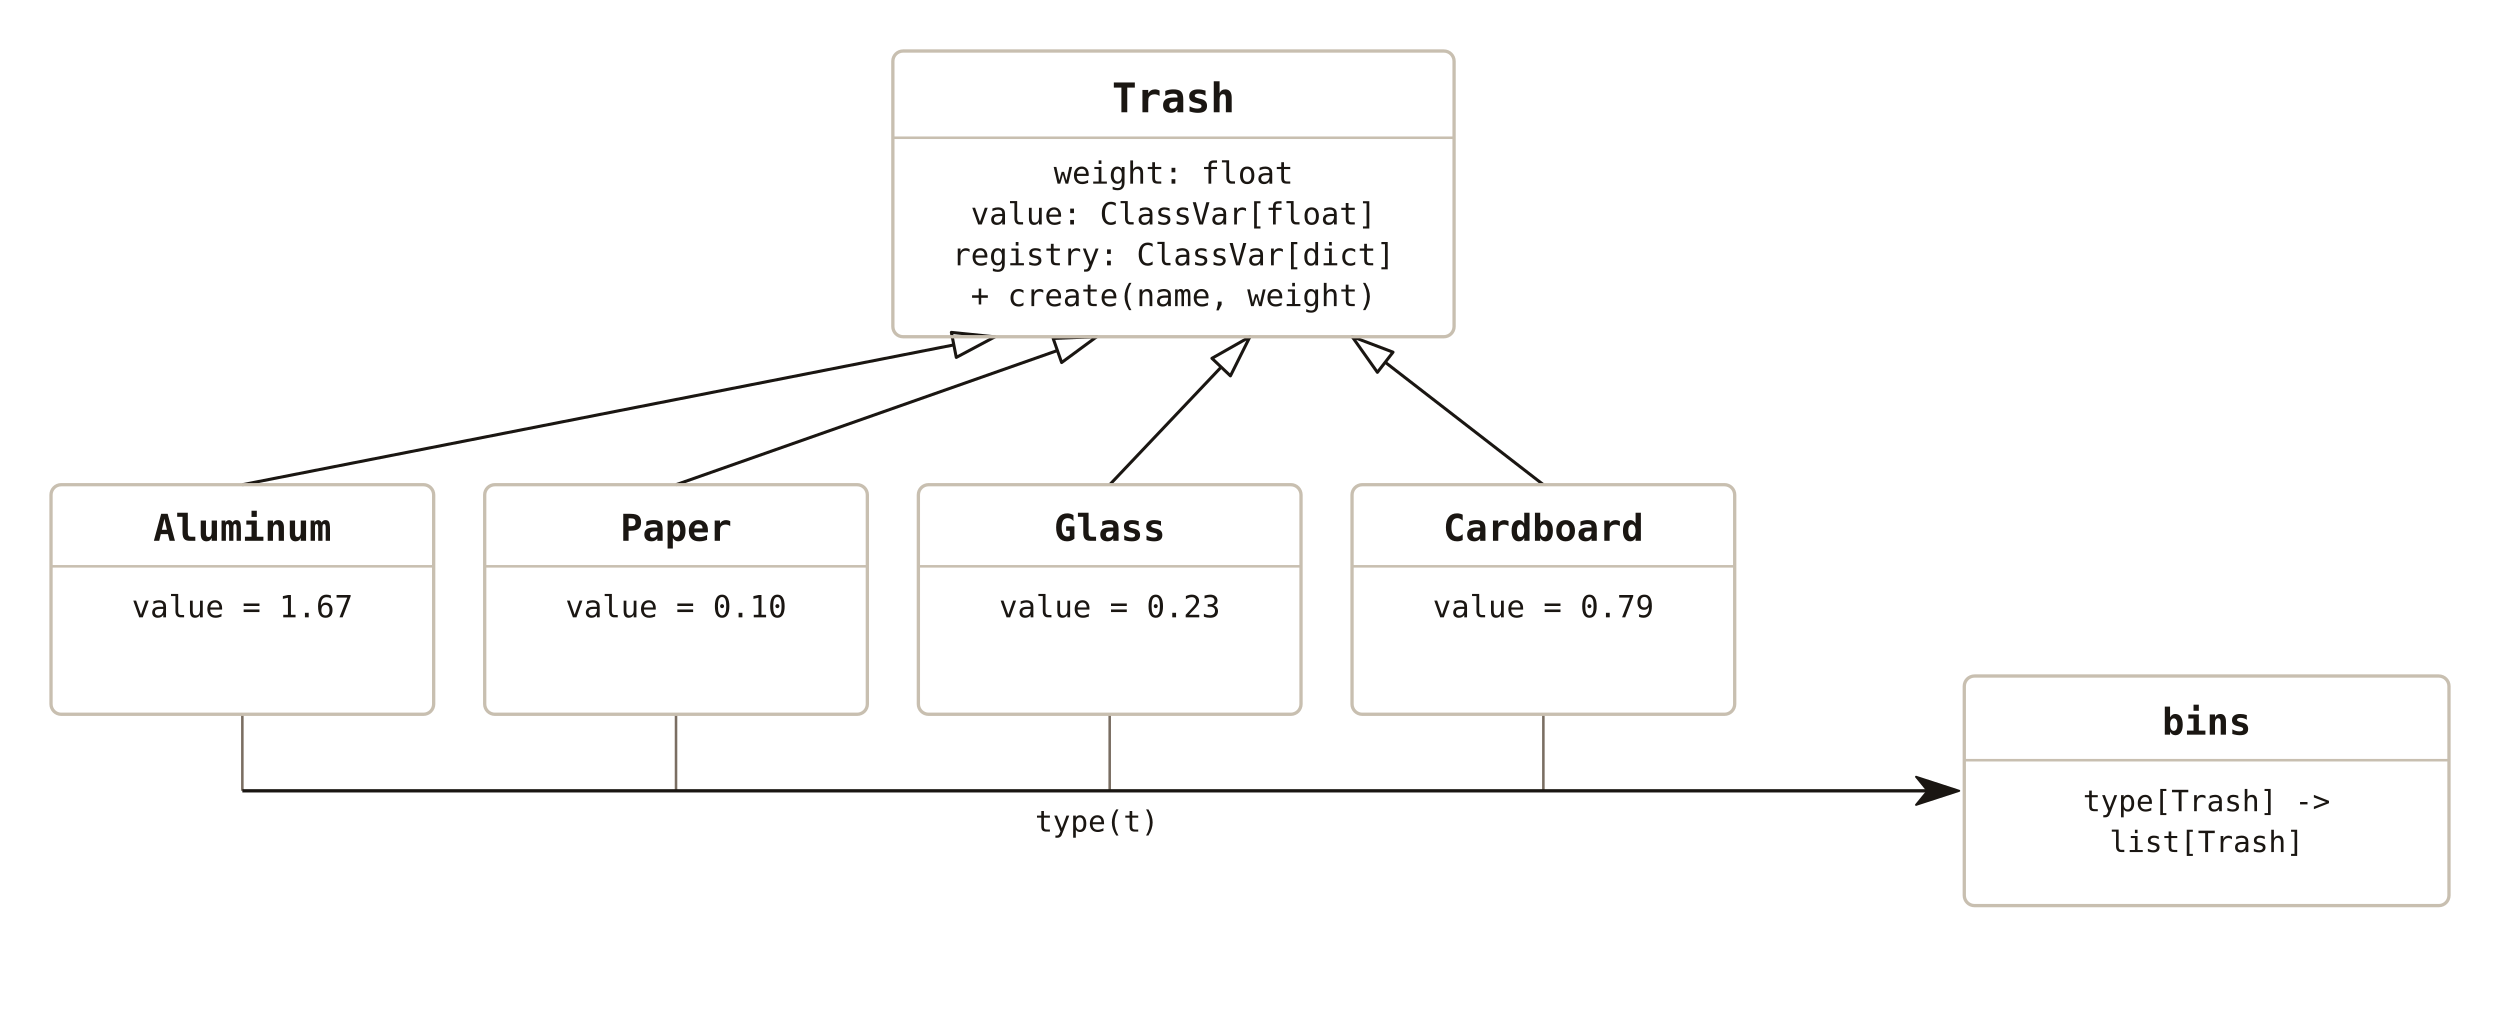
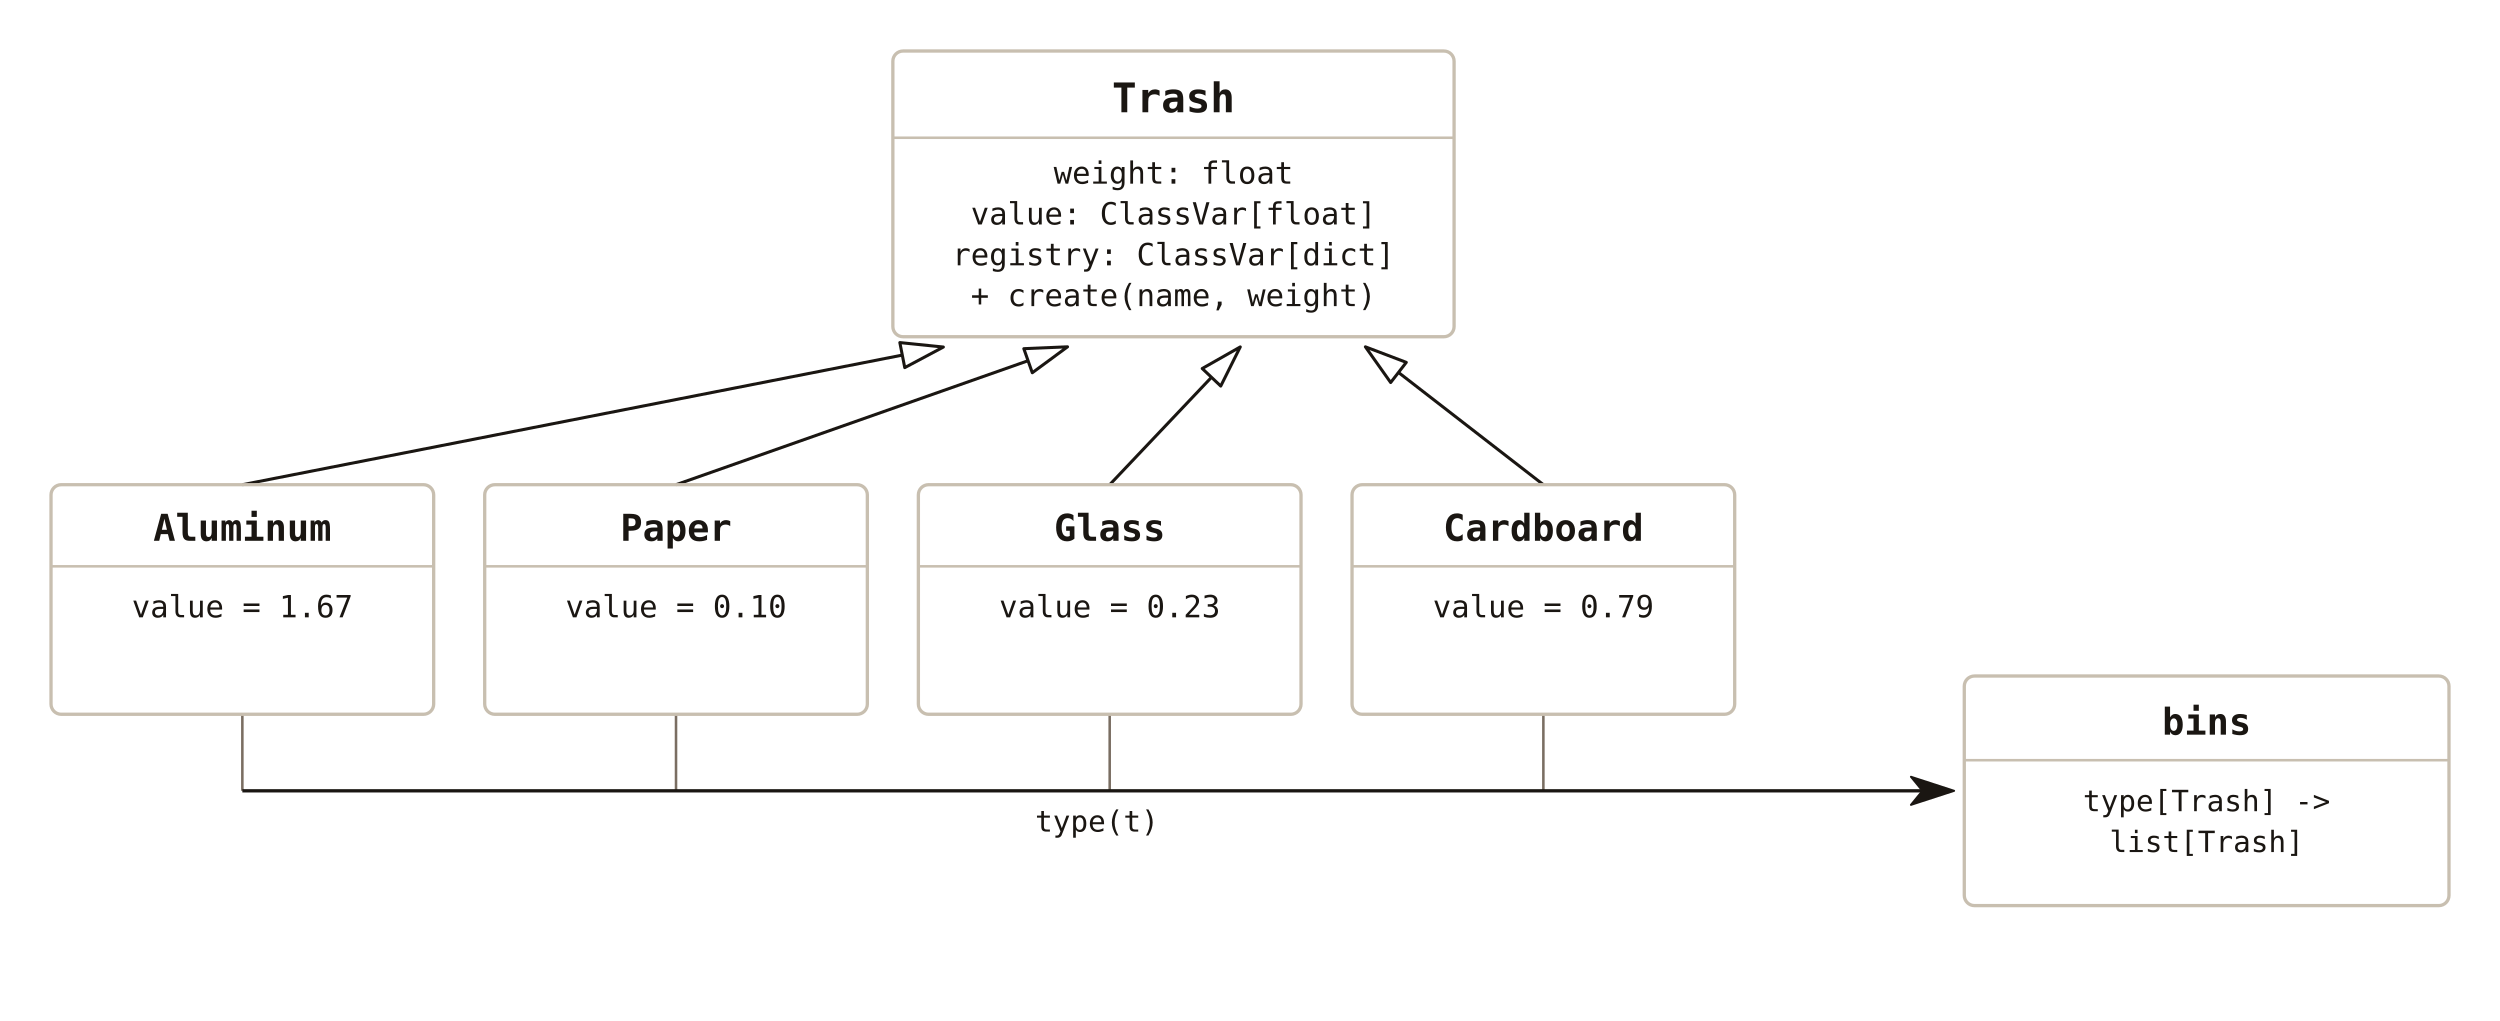
<svg xmlns="http://www.w3.org/2000/svg" viewBox="0 0 980 400" font-family="'JetBrains Mono', Consolas, monospace">
  <defs>
    <marker id="ts-tri" viewBox="0 0 18 12" refX="1" refY="6" markerWidth="18" markerHeight="12" orient="auto" markerUnits="userSpaceOnUse">
      <path d="M1,1 L17.4,6 L1,11 Z" fill="none" stroke="#1a1612" stroke-width="1.2" stroke-linejoin="round" />
    </marker>
    <marker id="ts-arrow" viewBox="0 0 18 12" refX="5" refY="6" markerWidth="18" markerHeight="12" orient="auto" markerUnits="userSpaceOnUse">
      <path d="M0.5,0.5 L17.4,6 L0.5,11.5 L5,6 Z" fill="#1a1612" stroke="#1a1612" stroke-width="0.8" stroke-linejoin="round" />
    </marker>
  </defs>
-   <line x1="95" y1="190" x2="373.9" y2="135.2" stroke="#1a1612" stroke-width="1.2" marker-end="url(#ts-tri)" />
-   <line x1="265" y1="190" x2="414.5" y2="137.4" stroke="#1a1612" stroke-width="1.2" marker-end="url(#ts-tri)" />
-   <line x1="435" y1="190" x2="478.7" y2="143.9" stroke="#1a1612" stroke-width="1.2" marker-end="url(#ts-tri)" />
-   <line x1="605" y1="190" x2="543" y2="142" stroke="#1a1612" stroke-width="1.2" marker-end="url(#ts-tri)" />
+   <line x1="95" y1="190" x2="353.7" y2="139.2" stroke="#1a1612" stroke-width="1.2" marker-end="url(#ts-tri)" />
+   <line x1="265" y1="190" x2="403" y2="141.4" stroke="#1a1612" stroke-width="1.2" marker-end="url(#ts-tri)" />
+   <line x1="435" y1="190" x2="474.9" y2="147.9" stroke="#1a1612" stroke-width="1.2" marker-end="url(#ts-tri)" />
+   <line x1="605" y1="190" x2="548.2" y2="146" stroke="#1a1612" stroke-width="1.2" marker-end="url(#ts-tri)" />
  <line x1="95" y1="280" x2="95" y2="310" stroke="#7a6e62" stroke-width="1" />
  <line x1="265" y1="280" x2="265" y2="310" stroke="#7a6e62" stroke-width="1" />
  <line x1="435" y1="280" x2="435" y2="310" stroke="#7a6e62" stroke-width="1" />
  <line x1="605" y1="280" x2="605" y2="310" stroke="#7a6e62" stroke-width="1" />
-   <line x1="95" y1="310" x2="755.6" y2="310" stroke="#1a1612" stroke-width="1.3" marker-end="url(#ts-arrow)" />
+   <line x1="95" y1="310" x2="753.6" y2="310" stroke="#1a1612" stroke-width="1.3" marker-end="url(#ts-arrow)" />
  <text x="430" y="326" font-size="11.5" fill="#1a1612" text-anchor="middle">type(t)</text>
  <rect x="350" y="20" width="220" height="112" fill="none" stroke="#c8bfb0" stroke-width="1.3" rx="4" />
  <text x="460" y="44" font-size="16" font-weight="bold" fill="#1a1612" text-anchor="middle">Trash</text>
  <line x1="350" y1="54" x2="570" y2="54" stroke="#c8bfb0" stroke-width="1" />
  <text x="460" y="72" font-size="12" fill="#1a1612" text-anchor="middle">weight: float</text>
  <text x="460" y="88" font-size="12" fill="#1a1612" text-anchor="middle">value: ClassVar[float]</text>
  <text x="460" y="104" font-size="12" fill="#1a1612" text-anchor="middle">registry: ClassVar[dict]</text>
  <text x="460" y="120" font-size="12" fill="#1a1612" text-anchor="middle">+ create(name, weight)</text>
  <rect x="20" y="190" width="150" height="90" fill="none" stroke="#c8bfb0" stroke-width="1.3" rx="4" />
  <text x="95" y="212" font-size="14.5" font-weight="bold" fill="#1a1612" text-anchor="middle">Aluminum</text>
  <line x1="20" y1="222" x2="170" y2="222" stroke="#c8bfb0" stroke-width="1" />
  <text x="95" y="242" font-size="12" fill="#1a1612" text-anchor="middle">value = 1.67</text>
  <rect x="190" y="190" width="150" height="90" fill="none" stroke="#c8bfb0" stroke-width="1.3" rx="4" />
  <text x="265" y="212" font-size="14.5" font-weight="bold" fill="#1a1612" text-anchor="middle">Paper</text>
  <line x1="190" y1="222" x2="340" y2="222" stroke="#c8bfb0" stroke-width="1" />
  <text x="265" y="242" font-size="12" fill="#1a1612" text-anchor="middle">value = 0.10</text>
  <rect x="360" y="190" width="150" height="90" fill="none" stroke="#c8bfb0" stroke-width="1.3" rx="4" />
  <text x="435" y="212" font-size="14.5" font-weight="bold" fill="#1a1612" text-anchor="middle">Glass</text>
  <line x1="360" y1="222" x2="510" y2="222" stroke="#c8bfb0" stroke-width="1" />
  <text x="435" y="242" font-size="12" fill="#1a1612" text-anchor="middle">value = 0.23</text>
  <rect x="530" y="190" width="150" height="90" fill="none" stroke="#c8bfb0" stroke-width="1.3" rx="4" />
  <text x="605" y="212" font-size="14.5" font-weight="bold" fill="#1a1612" text-anchor="middle">Cardboard</text>
  <line x1="530" y1="222" x2="680" y2="222" stroke="#c8bfb0" stroke-width="1" />
  <text x="605" y="242" font-size="12" fill="#1a1612" text-anchor="middle">value = 0.79</text>
  <rect x="770" y="265" width="190" height="90" fill="none" stroke="#c8bfb0" stroke-width="1.3" rx="4" />
  <text x="865" y="288" font-size="14.5" font-weight="bold" fill="#1a1612" text-anchor="middle">bins</text>
  <line x1="770" y1="298" x2="960" y2="298" stroke="#c8bfb0" stroke-width="1" />
  <text x="865" y="318" font-size="11.5" fill="#1a1612" text-anchor="middle">type[Trash] -&gt;</text>
  <text x="865" y="334" font-size="11.5" fill="#1a1612" text-anchor="middle">list[Trash]</text>
</svg>
